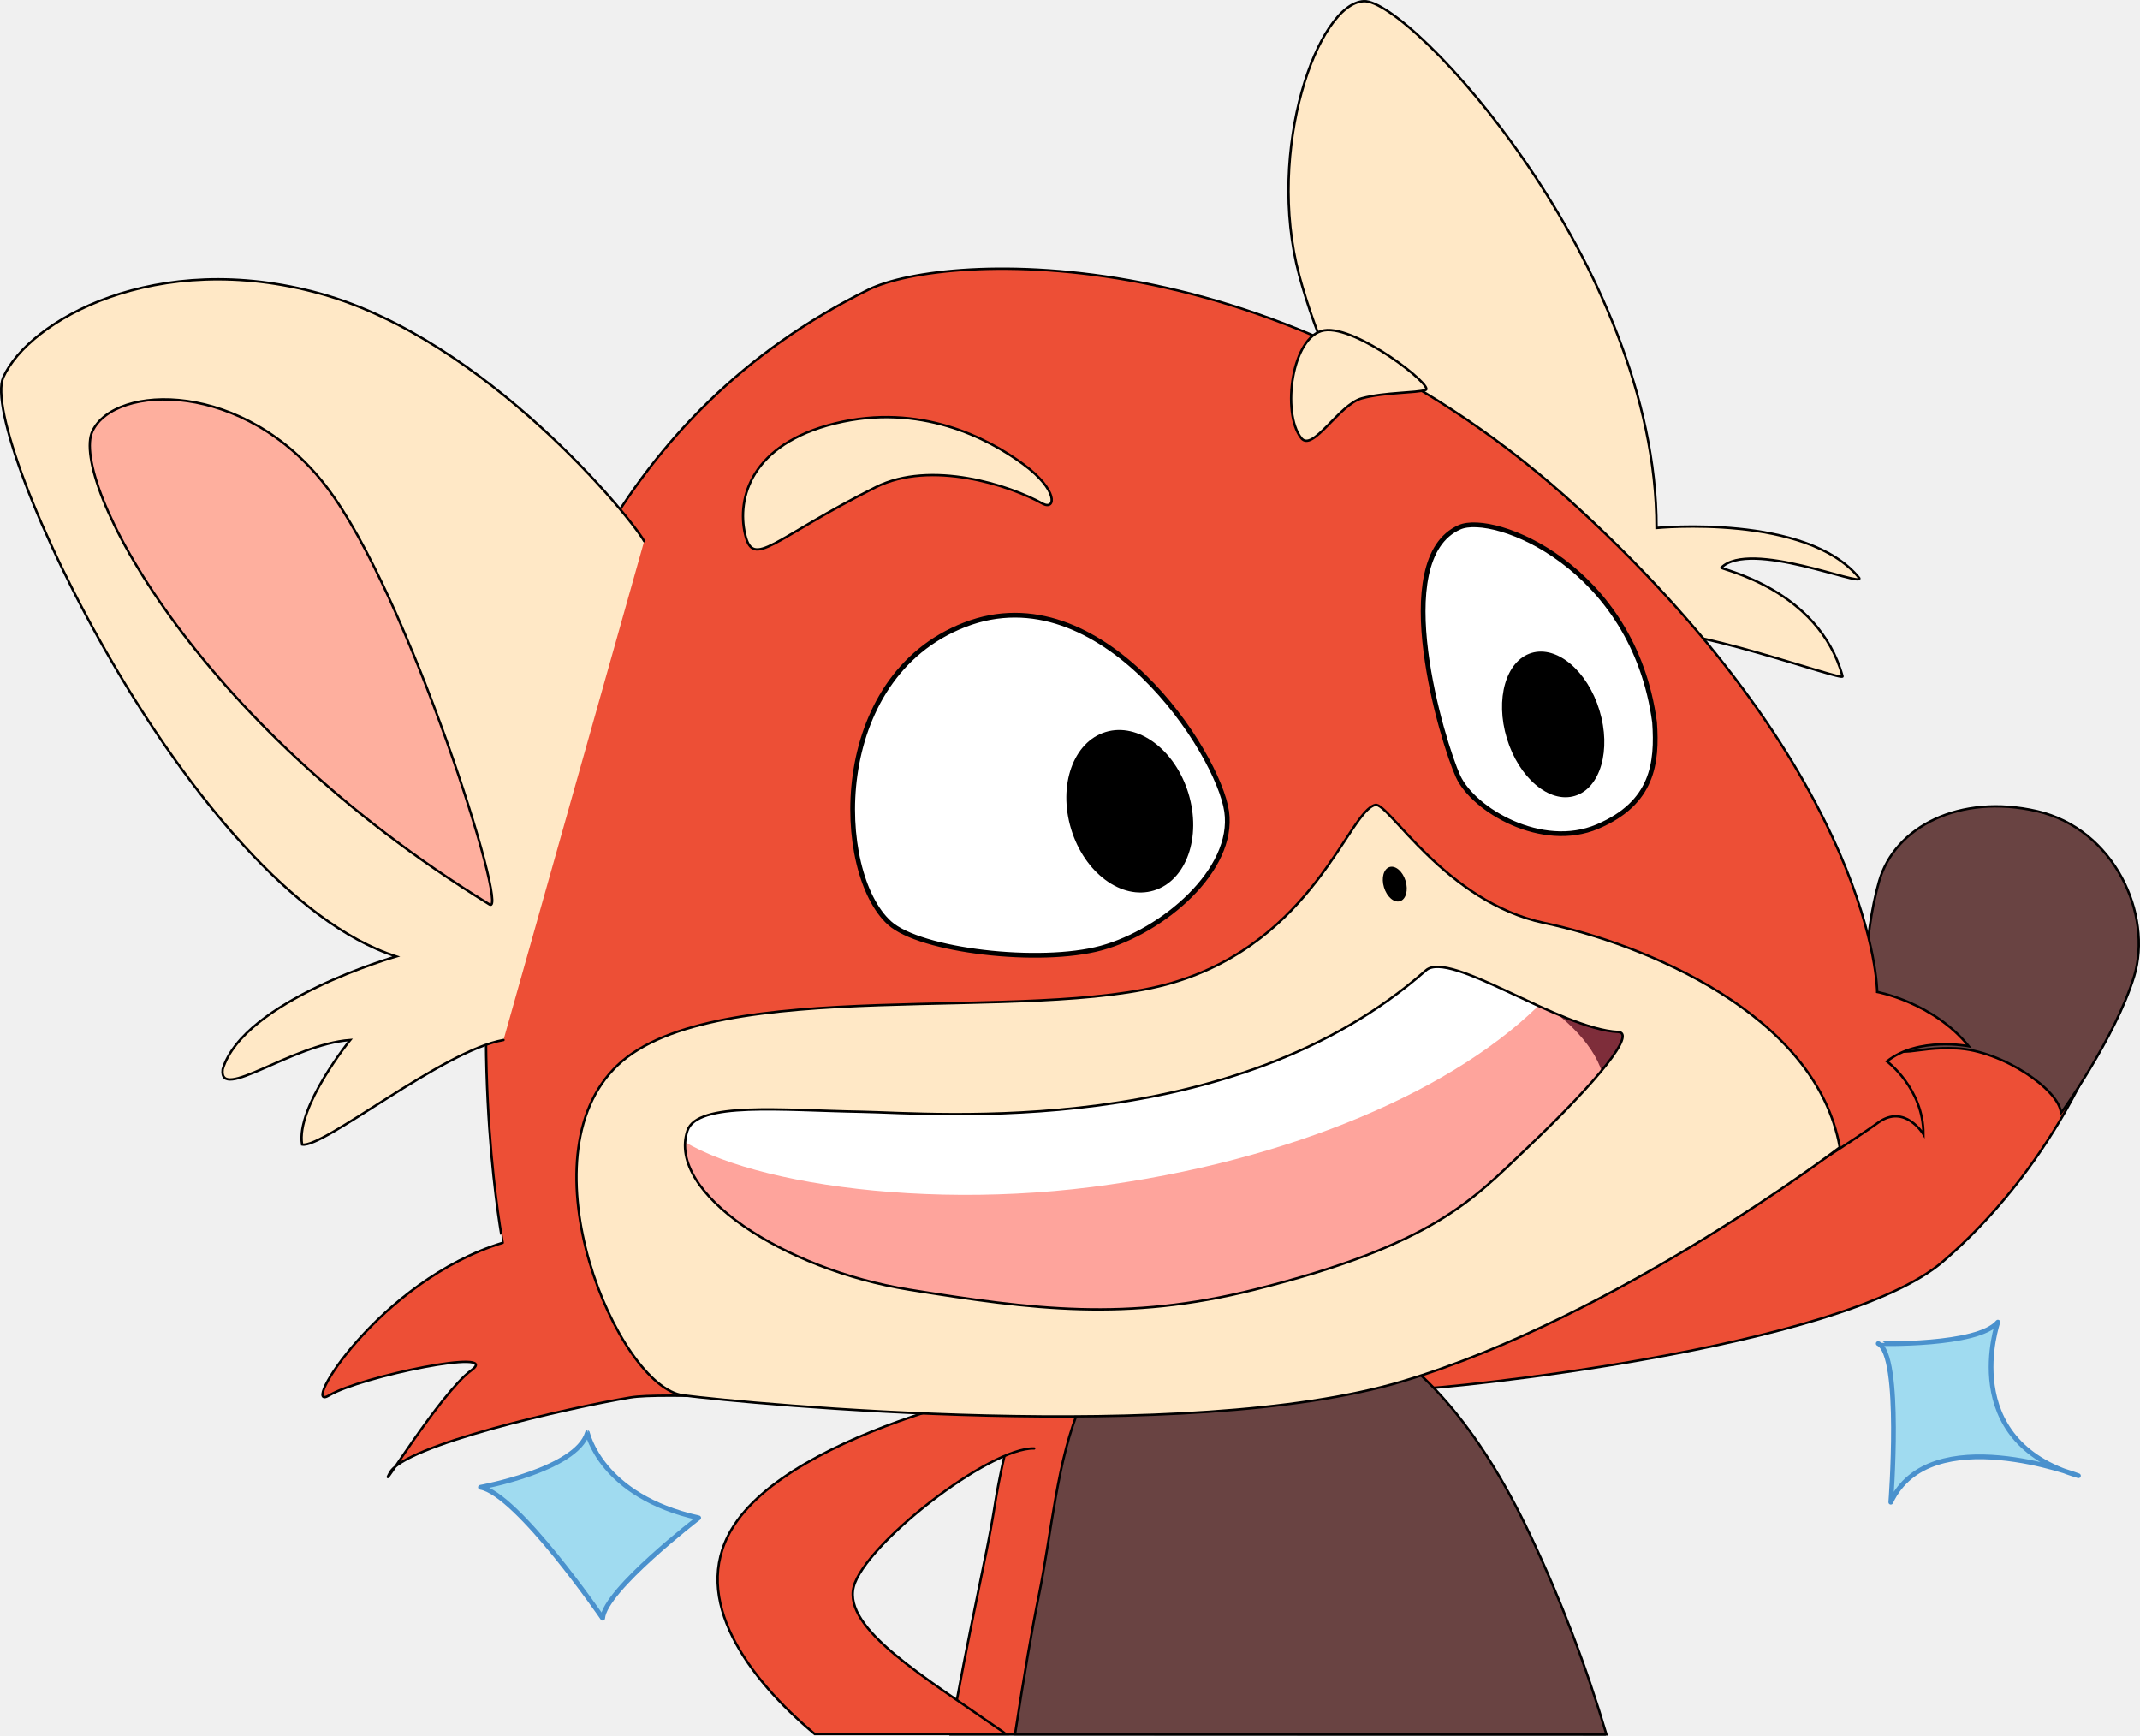
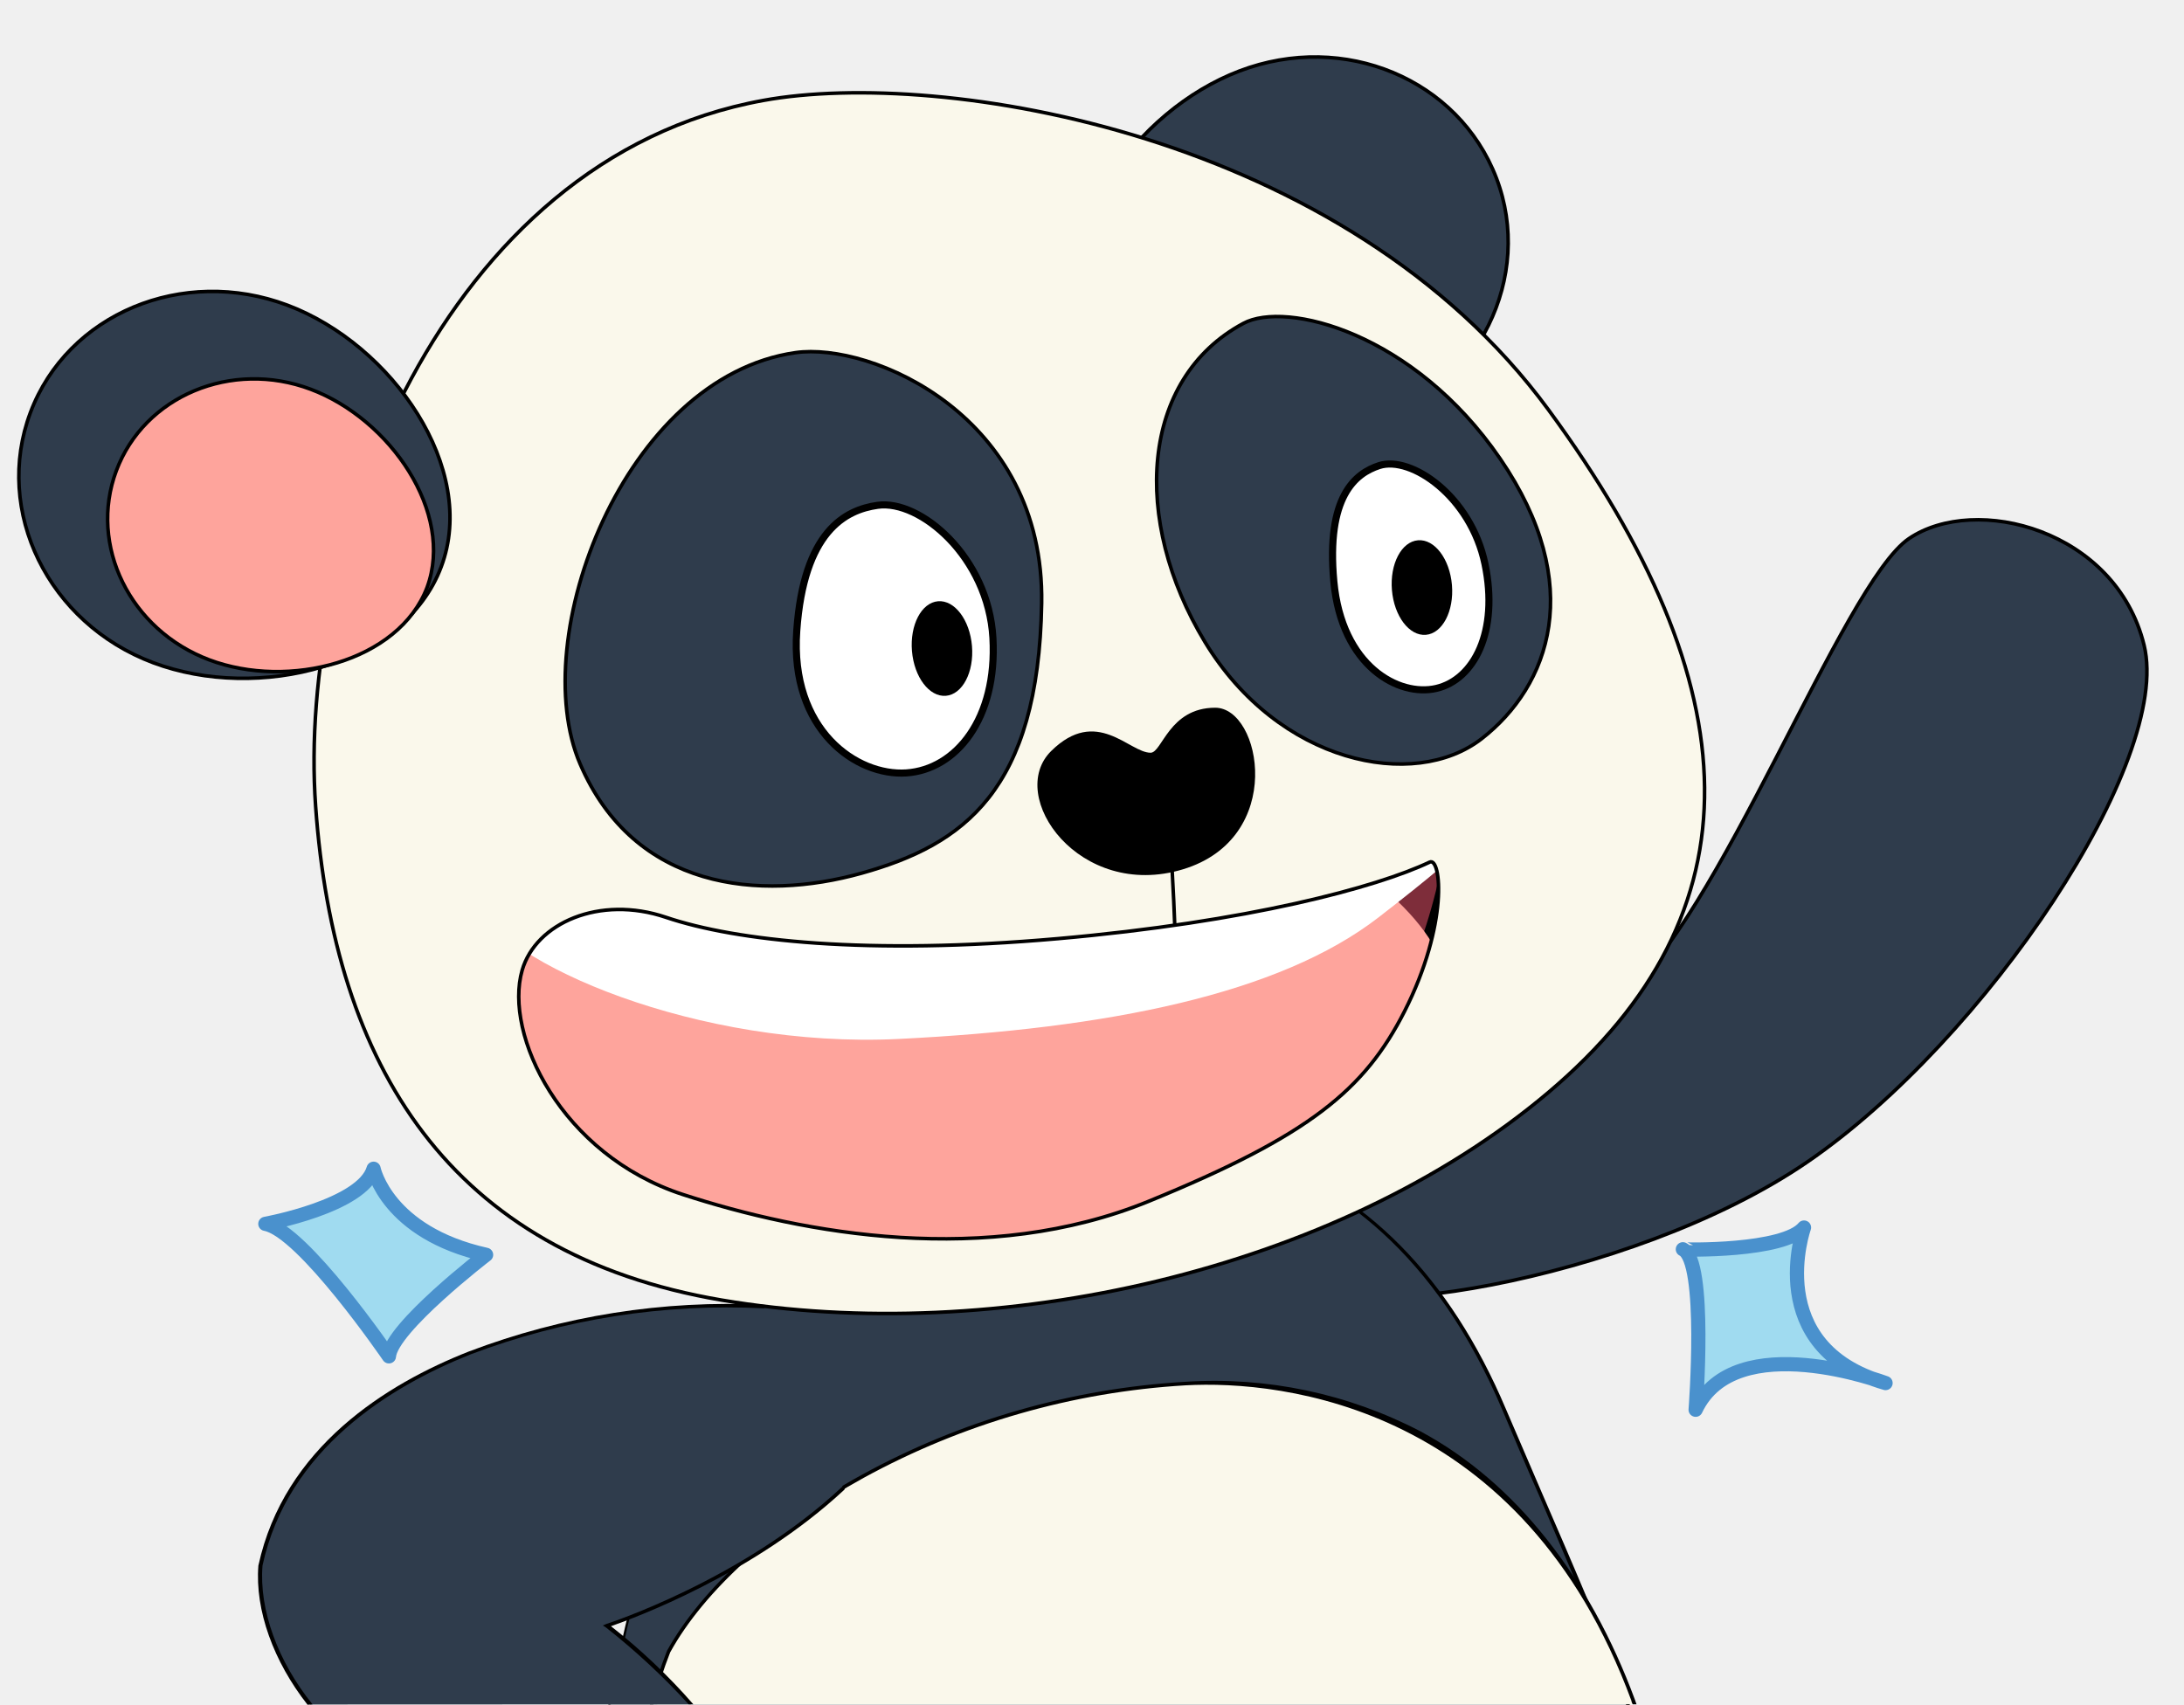
- <svg xmlns="http://www.w3.org/2000/svg" viewBox="0 0 451.6 366.2">
+ <svg xmlns="http://www.w3.org/2000/svg" viewBox="0 0 153.75 120.03">
  <defs>
-     <style>.cls-1{fill:none;}.cls-1,.cls-10,.cls-2,.cls-3,.cls-4,.cls-5,.cls-6,.cls-7,.cls-8{stroke:#000;stroke-miterlimit:10;}.cls-1,.cls-2,.cls-3,.cls-4,.cls-5,.cls-7,.cls-8{stroke-width:0.5px;}.cls-2,.cls-4{fill:#ed4f36;}.cls-3{fill:#694342;}.cls-13,.cls-4,.cls-7{stroke-linecap:round;}.cls-5,.cls-7{fill:#ffe8c6;}.cls-12,.cls-6{fill:#fff;}.cls-8{fill:#feaf9e;}.cls-9{clip-path:url(#clip-path);}.cls-10{fill:#7e2d3a;}.cls-11{fill:#fea49c;}.cls-13{fill:#a0dbf0;stroke:#4a91cd;stroke-linejoin:round;}</style>
+     <style>.cls-1,.cls-2{fill:none;}.cls-1,.cls-3,.cls-5,.cls-6,.cls-7,.cls-9{stroke:#000;stroke-miterlimit:10;}.cls-1,.cls-13,.cls-3,.cls-5,.cls-6,.cls-7,.cls-9{stroke-linecap:round;}.cls-1,.cls-3,.cls-5,.cls-6{stroke-width:0.25px;}.cls-3,.cls-4{fill:#2f3c4c;}.cls-12,.cls-5{fill:#faf8eb;}.cls-10,.cls-6{fill:#fea49c;}.cls-11,.cls-7{fill:#fff;}.cls-7{stroke-width:0.5px;}.cls-8{clip-path:url(#clip-path);}.cls-9{fill:#7e2d3a;}.cls-13{fill:#a0dbf0;stroke:#4a91cd;stroke-linejoin:round;}</style>
    <clipPath id="clip-path">
-       <path class="cls-1" d="M341.48,217.77c-12.28-.61-35.57-17.41-40.57-13-40.68,35.89-103.72,30.11-119.09,29.84-16.76-.29-34.7-2.2-36.76,4-4.38,13.16,20.42,29.3,46.75,33.53s45.88,6.76,72.93,0c37.82-9.46,46.17-19.12,57.34-29.7C337.65,227.65,345.23,218,341.48,217.77Z" />
+       <path class="cls-1" d="M100.65,60.7c-3.75,1.78-12.78,4.21-26.18,5.39s-22.67.16-27.58-1.5C42.2,63,37.72,65,36.76,68.31c-1.31,4.54,2.75,13,11.3,15.79s21.44,5.13,32.81.48,15.21-7.88,18-13.36C102,65.05,101.45,60.32,100.65,60.7Z" />
    </clipPath>
  </defs>
  <g id="Layer_2" data-name="Layer 2">
    <g id="Layer_1-2" data-name="Layer 1">
-       <path class="cls-2" d="M298.41,293.13c6.17,0,90-8.38,111.59-26.91s34.85-45,39.26-66.16-28.67-37.49-45-18.52c-10.15,21.17-4.41,35.72-19,53.81s-84.69,41-84.69,41" />
-       <path class="cls-3" d="M412.87,221.23c9.72.46,21.83,8.83,22.05,13.68,0,0,11.47-15.88,15.44-28.89s-4.19-31.1-20.51-34.85-30,3.31-33.3,14.78-4.26,29.92.37,33.89S403.39,220.79,412.87,221.23Z" />
-       <path class="cls-2" d="M338.55,366c-21.07-73.22-66-105.69-81.8-104.69-35.46,2.23-43.87,37.22-47.12,58.15-1.22,7.83-5.41,25.73-9,46.54Z" />
-       <path class="cls-3" d="M339,366A293.48,293.48,0,0,0,322.9,323.9c-22.62-47.85-48.85-48.48-61.54-48.24-38,.72-36.59,33.9-42.16,61.15-1.35,6.59-3.14,17-5,29.14Z" />
-       <path class="cls-4" d="M225.64,291c-5.65,0-58.77,10.51-71.29,31.78-8.65,14.68,3.4,31.3,17.59,43.15h40.31c-.44-.36-.88-.71-1.36-1-15.83-11.09-33-21.2-30.74-30.07s28.61-29.48,38.09-29.2" />
-       <path class="cls-5" d="M312.52,118.9c-11.46-1.32-31.31-34.4-38.37-60.87S278.12.69,287.82.25s61.76,55.58,61.76,111.16c0,0,31.75-3.09,42.78,10.58.88,2-23.11-8.2-29.11-2.2-.33.33,20.53,4.42,25.58,22.93.33,1.21-34-11.47-42.78-9.26S312.52,118.9,312.52,118.9Z" />
-       <path class="cls-2" d="M183.29,61.12c16.15-7.94,87.33-11.47,150,46.32s62.85,101.89,62.85,101.89,11.83,2.18,19.33,11.45c0,0-10.65-2.1-17.27,3.19,0,0,7.7,5.69,7.7,15.39,0,0-3.94-6.55-9.58-2.44-6.94,5.07-74.94,50-114.2,57.09s-135.85-1.32-149.09.89S85.37,305,82.28,310.77,92.87,294,99.48,289.16s-23.38,1.32-30,5.29,10.58-24.26,36.61-32.19C106.1,262.26,77.43,113.17,183.29,61.12Z" />
-       <path class="cls-6" d="M187.7,194.77C176,184.15,174.76,143,203.58,131.84s53.51,27,55.28,39.41-13.53,25.28-26.47,28.81S194.17,200.65,187.7,194.77Z" />
-       <path class="cls-6" d="M308,111.26c7.24-3.2,36.75,8.23,41.16,41.17.59,8.52-.29,17-12.05,22s-26.17-3.53-29.41-10.59S292.68,118,308,111.26Z" />
-       <path class="cls-7" d="M135.94,114.2c-2.64-4.85-33.37-42.49-68.22-52.2S6,67.74.68,79.65,39.94,187.71,83.6,201.83c0,0-32.2,9.26-36.61,23.82-.88,7,14.56-5.3,26.91-6.18,0,0-11.47,14.11-10.15,22.05,4.41.89,29.7-19.84,42.5-22.05" />
-       <path class="cls-5" d="M290.25,169.85c2.7-.6,14.78,20.51,35.65,24.92s57.34,19.11,62.34,47.34c0,0-47.05,35.88-92.33,49.4S158,296.22,144.18,294.45s-34.41-50.28-13.82-69.69,87-8.52,117-17.35S284.59,171.1,290.25,169.85Z" />
-       <path class="cls-5" d="M184.83,102.8c11.6-5.79,28.23-.44,35.29,3.53,2.64,1.33,3.31-2.86-4.19-8.38s-21.84-13-39.7-8.6-20.73,15.88-19,23.38S163.09,113.67,184.83,102.8Z" />
-       <path class="cls-5" d="M274.59,92.44c2.43,3.06,7.94-7.06,12.79-8.38s11.47-1.1,13.46-1.77-14.56-13.67-21.4-12.57S270.4,87.15,274.59,92.44Z" />
-       <path class="cls-8" d="M103.32,190.87c4.27,2.62-17.07-65.5-34.42-88.14S24.2,81,19.5,91,40.1,152.05,103.32,190.87Z" />
-       <ellipse cx="238.42" cy="171.17" rx="12.94" ry="17.48" transform="translate(-39.5 76.82) rotate(-16.92)" />
-       <ellipse cx="294.35" cy="186.54" rx="2.38" ry="3.77" transform="translate(-41.56 93.77) rotate(-16.92)" />
-       <ellipse cx="327.77" cy="152.84" rx="10.21" ry="15.76" transform="translate(-30.3 102.04) rotate(-16.92)" />
-       <g class="cls-9">
-         <path class="cls-10" d="M340.59,178.83c-10.25,6.79-37.27,37.49-76.16,46.8S197.5,238,182.65,233.37s-27.3,1.32-28.21,15.24,13.74,36.56,40.08,40.79,62.42,3.09,93.84-15.38,56.82-37.79,60.82-57.75S342.78,177.37,340.59,178.83Z" />
-         <path class="cls-11" d="M297.82,200.41c13.21,1.64,36.25,12.74,40.3,26S285.4,294.36,224.75,288s-96.1-4-97.33-36.46S121,223,160.56,221,290.66,199.52,297.82,200.41Z" />
-         <path class="cls-12" d="M138.76,235.76c6.71,11.45,48.94,20.17,91.68,14.72,41.95-5.36,77.37-20.76,95.58-39.62s25.32-27.83,25.75-38.43-25.7-24.29-25.7-24.29-66.5,54.81-92.85,56-87.16-3.94-99.1-7.71S131.53,223.43,138.76,235.76Z" />
+       <rect class="cls-2" width="153.75" height="120.03" />
+       <path class="cls-3" d="M92.06,89.73c.22,3.91,22.64.68,35.19-7.93s25.68-28.22,23.69-36.37-11.87-10.68-16.55-7.51-13.54,27.35-20.31,32.21S91.81,85.21,92.06,89.73Z" />
+       <path class="cls-4" d="M114.66,120c-2.57-6.81-5.94-14.22-8.74-20.83-9.06-21.4-26.64-20.06-34.22-19C52.62,82.69,45.93,104.76,42.91,120Z" />
+       <path d="M43,120c2-10.07,4.51-18.5,8.14-24.71,5.16-8.86,12.07-13.92,20.54-15,6.1-.81,24.66-3.28,34.09,19,.82,1.94,1.69,4,2.53,5.89,2,4.72,4.37,10.09,6.19,14.89h.26c-1.82-4.83-4.16-10.24-6.22-15-.84-1.94-1.71-4-2.53-5.89-3.92-9.26-9.89-15.31-17.75-18C82,79,75.8,79.48,71.69,80,63.14,81.16,56.16,86.27,51,95.19c-3.64,6.25-6.17,14.72-8.17,24.84Z" />
+       <path class="cls-3" d="M76.43,23.39c2.61,7,12.9,9.52,20.28,6.75S108,19.48,105.34,12.53,94.63,2.19,87.25,5,73.82,16.44,76.43,23.39Z" />
+       <path class="cls-5" d="M53.74,7.07C66.25,4.79,94.67,9.34,109,28.84s15,35.41,0,48.08S70,94.79,50.81,91.54,23.52,75,22.22,56.78,31,11.2,53.74,7.07Z" />
+       <path class="cls-3" d="M31.06,39.91c-2.62,7-12.9,9.52-20.28,6.75S-.47,36,2.14,29.05s10.72-10.34,18.1-7.56S33.67,33,31.06,39.91Z" />
+       <path class="cls-6" d="M30.07,41.35c-2,5.26-9.76,7.21-15.34,5.11S6.22,38.4,8.19,33.14s8.11-7.83,13.69-5.73S32,36.09,30.07,41.35Z" />
+       <path class="cls-3" d="M56,24.83c5.31-.76,17.55,4.44,17.33,17.65s-5.52,17-12.67,19-16,1.19-19.82-7.69S43.94,26.55,56,24.83Z" />
+       <path class="cls-3" d="M87.53,22.77c3-1.62,12,.65,18.08,9.53s3.47,16-1.3,19.71S90,53.75,84.82,45.19,80.26,26.67,87.53,22.77Z" />
+       <path class="cls-7" d="M61.78,35.58c3-.43,7.8,3.65,8.12,9.34s-2.6,9.26-6.09,9.5-8.21-3-7.72-10S59.5,35.9,61.78,35.58Z" />
+       <path class="cls-7" d="M97.1,32.78c2.24-.72,6.45,2.17,7.44,6.93s-.77,8.14-3.42,8.76-6.67-1.56-7.22-7.53S95.4,33.33,97.1,32.78Z" />
+       <ellipse cx="66.31" cy="45.66" rx="2.12" ry="3.34" transform="translate(-3.55 5.65) rotate(-4.75)" />
+       <ellipse cx="100.1" cy="41.37" rx="2.12" ry="3.34" transform="translate(-3.08 8.43) rotate(-4.75)" />
+       <path d="M81,53c.81,0,1.3-3.17,4.55-3.17s5,9.18-2.28,11.38S70.79,56.05,74,52.88,79.49,53,81,53Z" />
+       <path class="cls-1" d="M82.73,65.84s-.16-4.35-.32-6" />
+       <g class="cls-8">
+         <path class="cls-9" d="M102.12,54.13c-3.75,1.78-14.25,10.78-27.65,12s-22.87.79-27.58-1.5-9.14-.93-10.13,3.72,2.75,13,11.3,15.79,20.6,4.18,32-.47S98.17,73,100.49,66.45,102.92,53.75,102.12,54.13Z" />
+         <path class="cls-10" d="M89.73,58.25c4.31,1.22,11.42,6.12,12.1,10.81S79.54,96.22,59.69,91,29.8,82,28,73C25.84,62.16,29.8,57,43.06,58.29S87.39,57.59,89.73,58.25Z" />
+         <path class="cls-11" d="M33.55,63.57c1.66,4.2,15.55,10.29,29.75,9.58C78,72.42,90.06,70,97.05,64.59s9.8-8.11,10.47-11.67-7.34-9.49-7.34-9.49S75.35,58.58,66.53,57.64,37.74,51.92,34,50.05,31.75,59,33.55,63.57Z" />
      </g>
-       <path class="cls-1" d="M341.48,217.77c-12.28-.61-35.57-17.41-40.57-13-40.68,35.89-103.72,30.11-119.09,29.84-16.76-.29-34.7-2.2-36.76,4-4.38,13.16,20.42,29.3,46.75,33.53s45.88,6.76,72.93,0c37.82-9.46,46.17-19.12,57.34-29.7C337.65,227.65,345.23,218,341.48,217.77Z" />
-       <path class="cls-13" d="M421.61,279s-8.77,25,17,32.42c0,0-31.36-12-39.6,5.58,0,0,2.39-31.09-2.65-33.48C396.37,283.55,417.36,284.08,421.61,279Z" />
-       <path class="cls-13" d="M147.44,320.3s-19.8,15.2-20.26,21.18c0,0-18-26.25-25.79-27.63,0,0,20.26-3.68,22.57-11.51C124,302.34,126.72,315.69,147.44,320.3Z" />
+       <path class="cls-1" d="M100.65,60.7c-3.75,1.78-12.78,4.21-26.18,5.39s-22.67.16-27.58-1.5C42.2,63,37.72,65,36.76,68.31c-1.31,4.54,2.75,13,11.3,15.79s21.44,5.13,32.81.48,15.21-7.88,18-13.36C102,65.05,101.45,60.32,100.65,60.7Z" />
+       <path class="cls-12" d="M115.1,120l-.11-.29c-7.12-19.32-22.23-22.81-31.52-22.29-16.85.94-31.6,10.19-36.38,18.86A29.54,29.54,0,0,0,45.9,120Z" />
+       <path d="M46,120a31.54,31.54,0,0,1,1.18-3.66c2.41-4.37,7.37-8.85,13.61-12.28a53.76,53.76,0,0,1,22.67-6.52c6.83-.38,23.74,1.46,31.39,22.21,0,.09.06.17.09.25h.27l-.12-.34c-3.18-8.6-8.4-15.29-15.11-18.89a31.39,31.39,0,0,0-16.53-3.48,53.9,53.9,0,0,0-22.78,6.55c-6.28,3.45-11.28,8-13.71,12.38A31.09,31.09,0,0,0,45.75,120Z" />
+       <path class="cls-4" d="M48.65,120a46.2,46.2,0,0,0-5.92-5.54s9.53-3,16.63-9.67L53.77,92c-11.17-.72-32.21,3.33-35.43,18.22-.27,3.48,1.35,7.1,3.49,9.79Z" />
+       <path d="M42.44,114.45l.22.14A48.59,48.59,0,0,1,48.48,120h.33a42.12,42.12,0,0,0-5.8-5.5c1.53-.53,10-3.62,16.43-9.61a.13.13,0,0,0-.17-.19c-7,6.54-16.48,9.61-16.58,9.64Z" />
+       <path d="M22,120c-2.43-3-3.77-6.65-3.52-9.77,1.77-8.21,9-12.62,14.65-14.87a51,51,0,0,1,20.65-3.24.13.13,0,0,0,0-.25A51.34,51.34,0,0,0,33,95.16c-5.76,2.27-13,6.73-14.81,15.07-.25,3.14,1.07,6.76,3.46,9.8Z" />
+       <path class="cls-13" d="M127,86.43s-3,8.44,5.74,10.95c0,0-10.59-4-13.37,1.88,0,0,.81-10.49-.9-11.3C118.5,88,125.59,88.14,127,86.43Z" />
+       <path class="cls-13" d="M34.22,88.35s-6.68,5.13-6.84,7.15c0,0-6.06-8.86-8.7-9.33,0,0,6.84-1.24,7.62-3.88C26.3,82.29,27.23,86.79,34.22,88.35Z" />
    </g>
  </g>
</svg>
